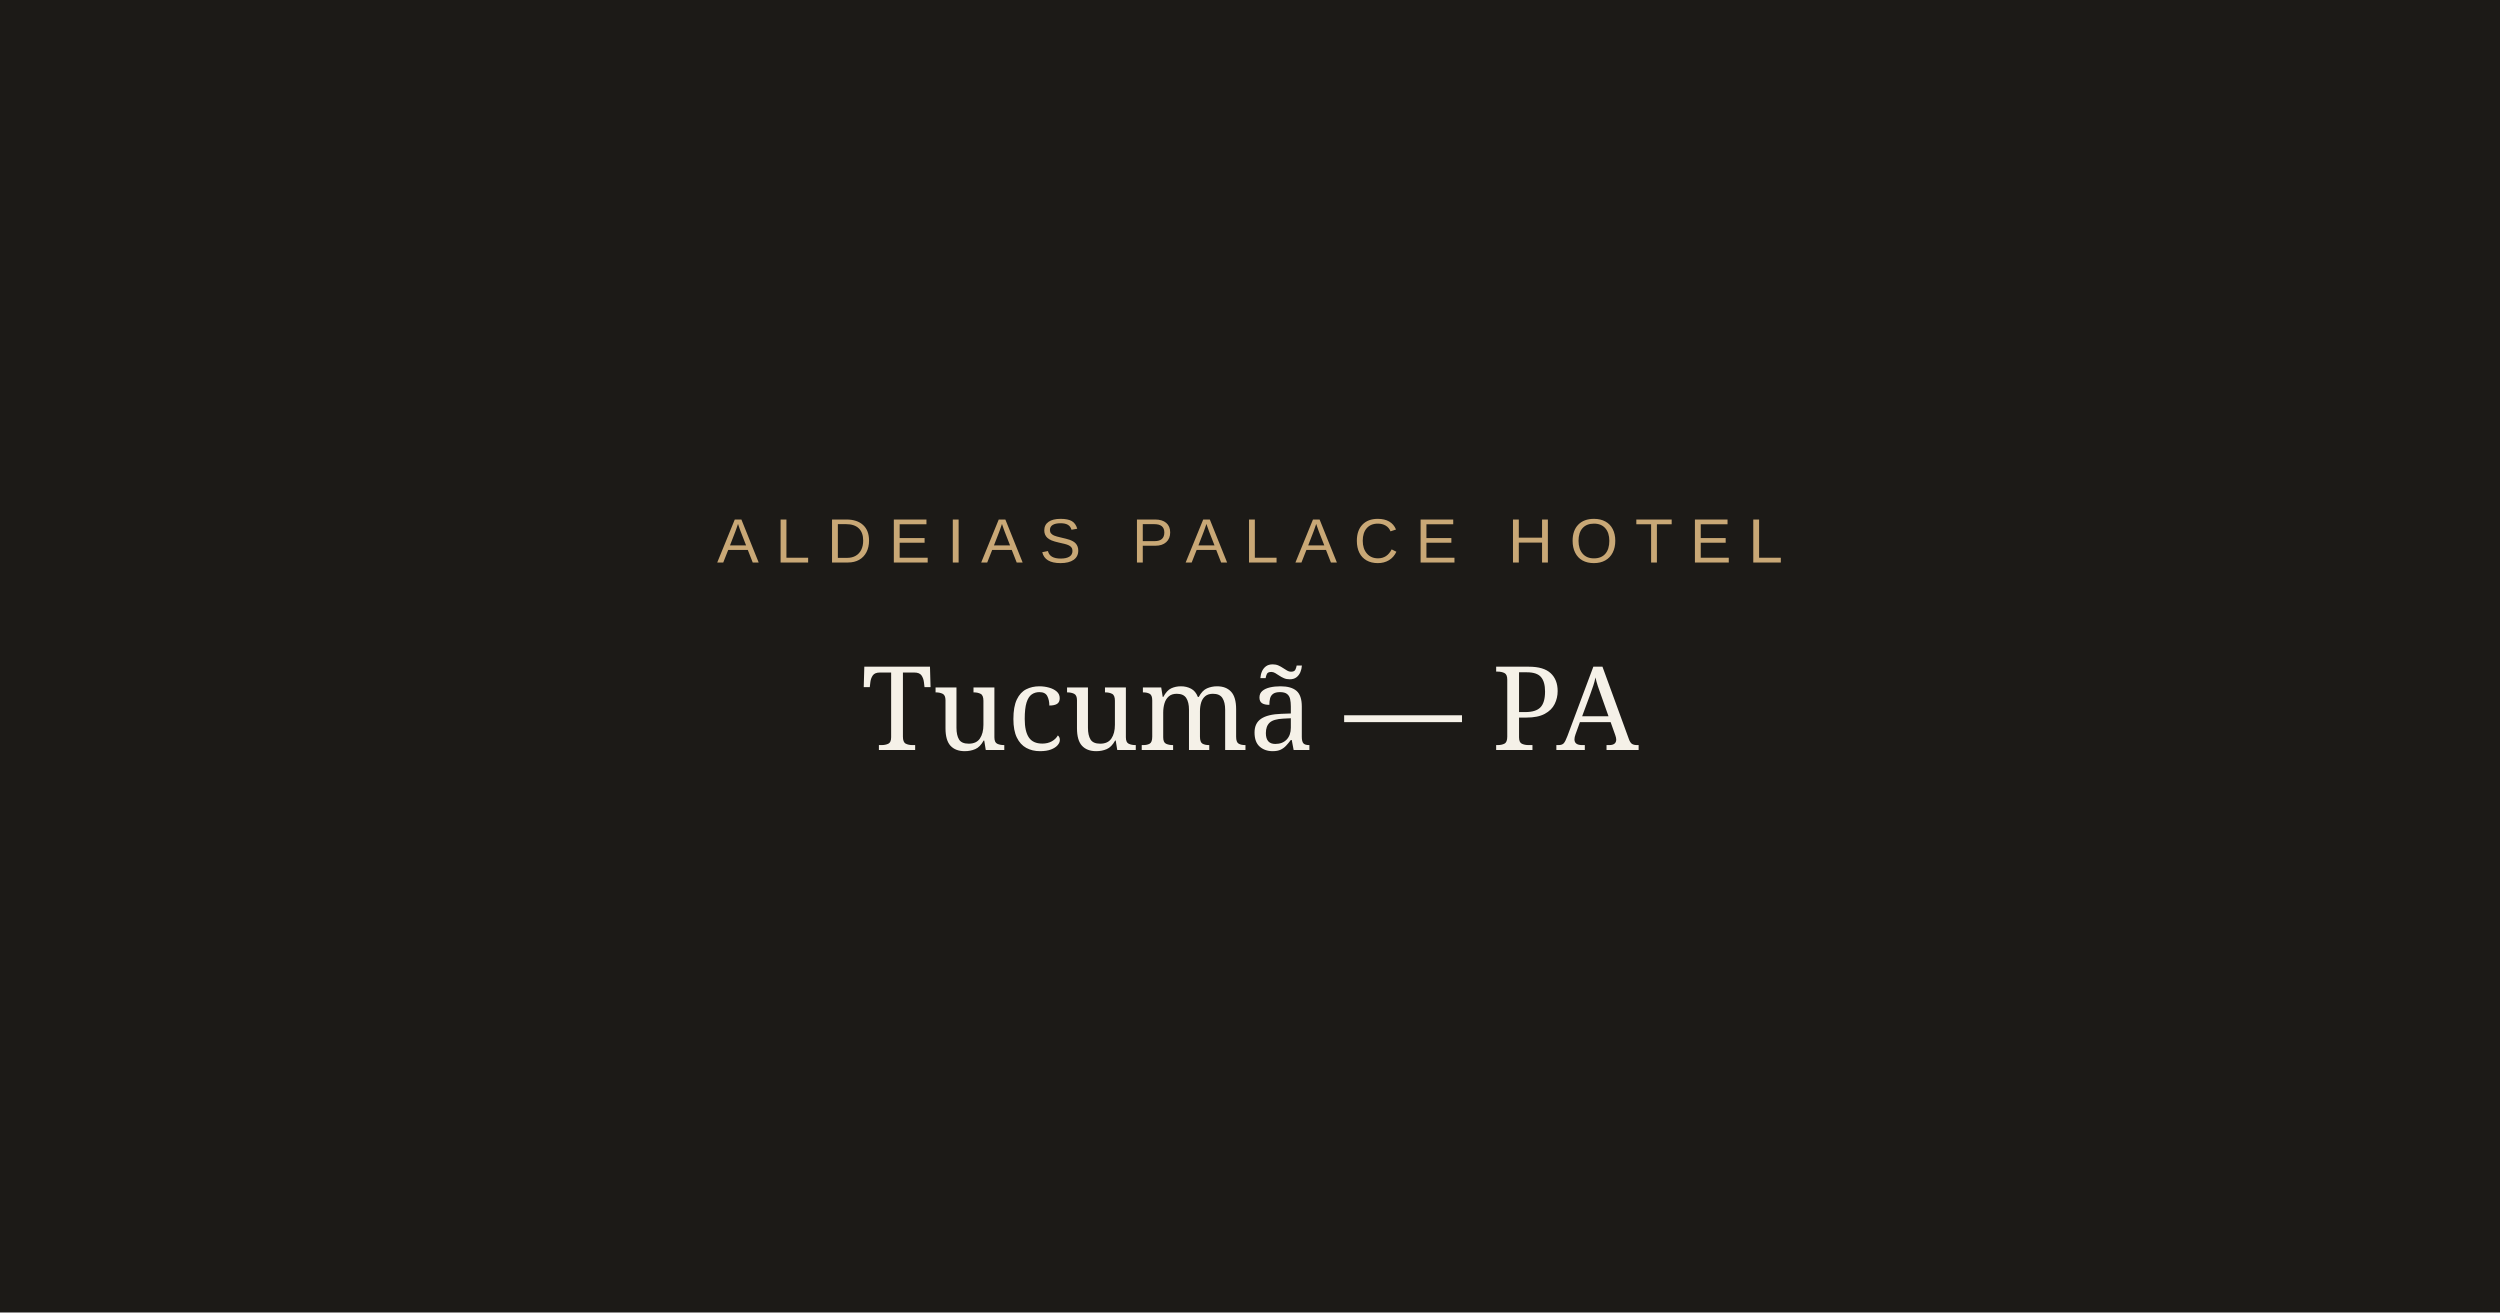
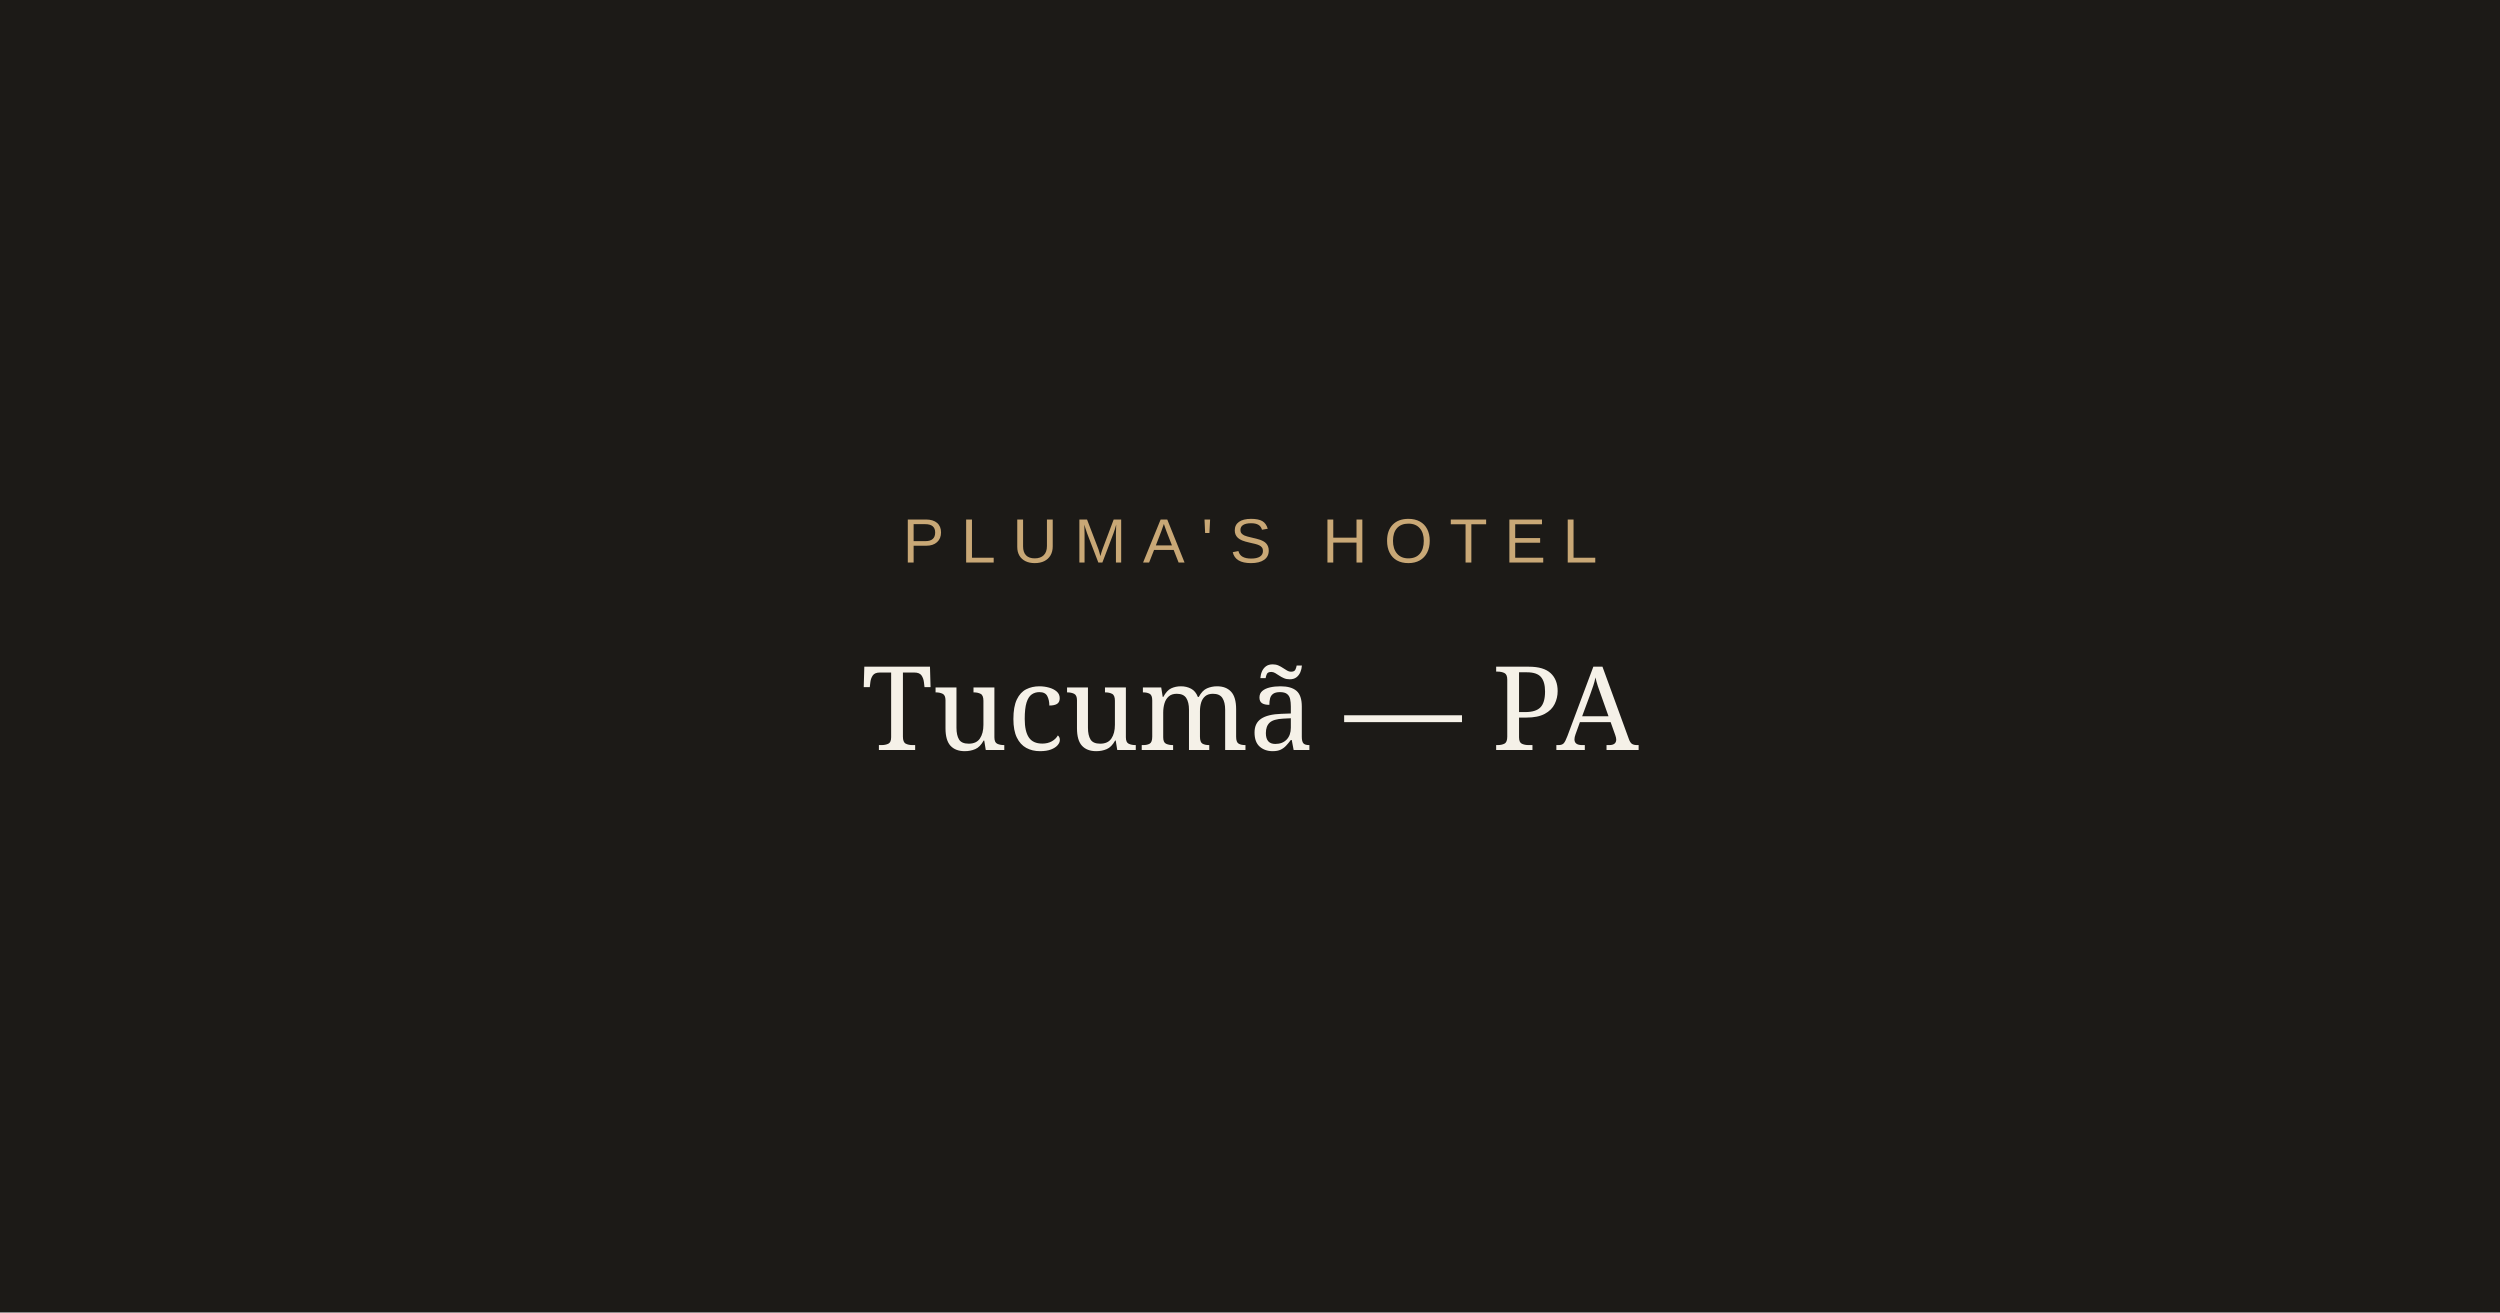
<svg xmlns="http://www.w3.org/2000/svg" width="1200" height="630" viewBox="0 0 1200 630">
  <rect width="1200" height="630" fill="#1C1A17" />
-   <text x="600" y="270" text-anchor="middle" font-family="Arial, sans-serif" font-size="30" letter-spacing="8" fill="#C9A876">ALDEIAS PALACE HOTEL</text>
+   <text x="600" y="270" text-anchor="middle" font-family="Arial, sans-serif" font-size="30" letter-spacing="8" fill="#C9A876">PLUMA'S HOTEL</text>
  <text x="600" y="360" text-anchor="middle" font-family="Georgia, serif" font-size="56" fill="#F5F1E8">Tucumã — PA</text>
</svg>
